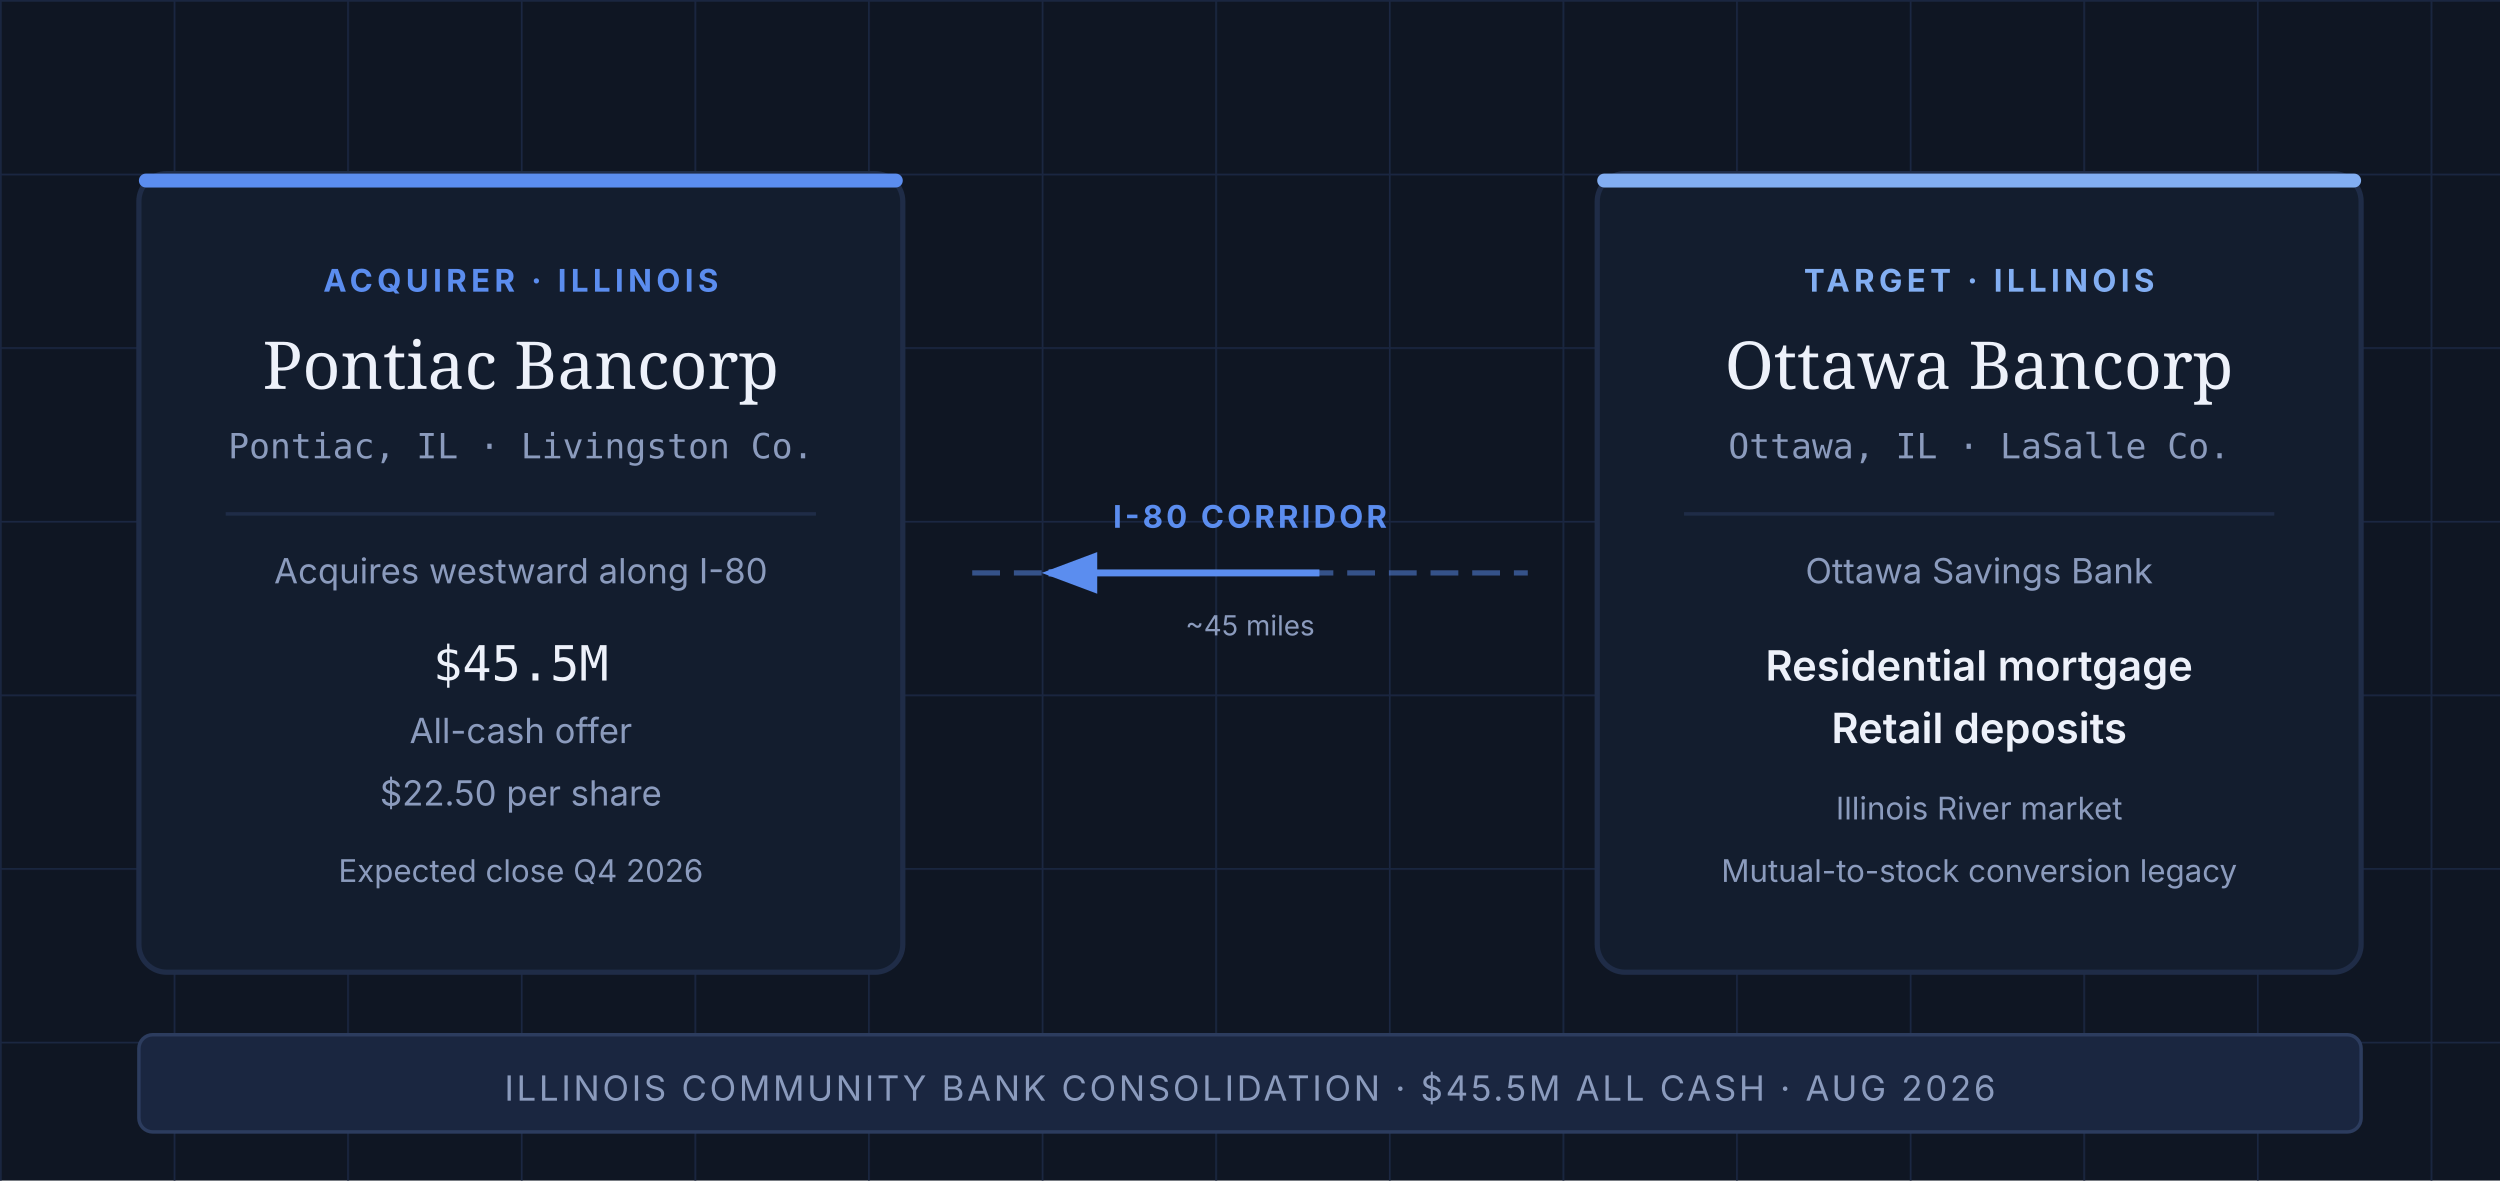
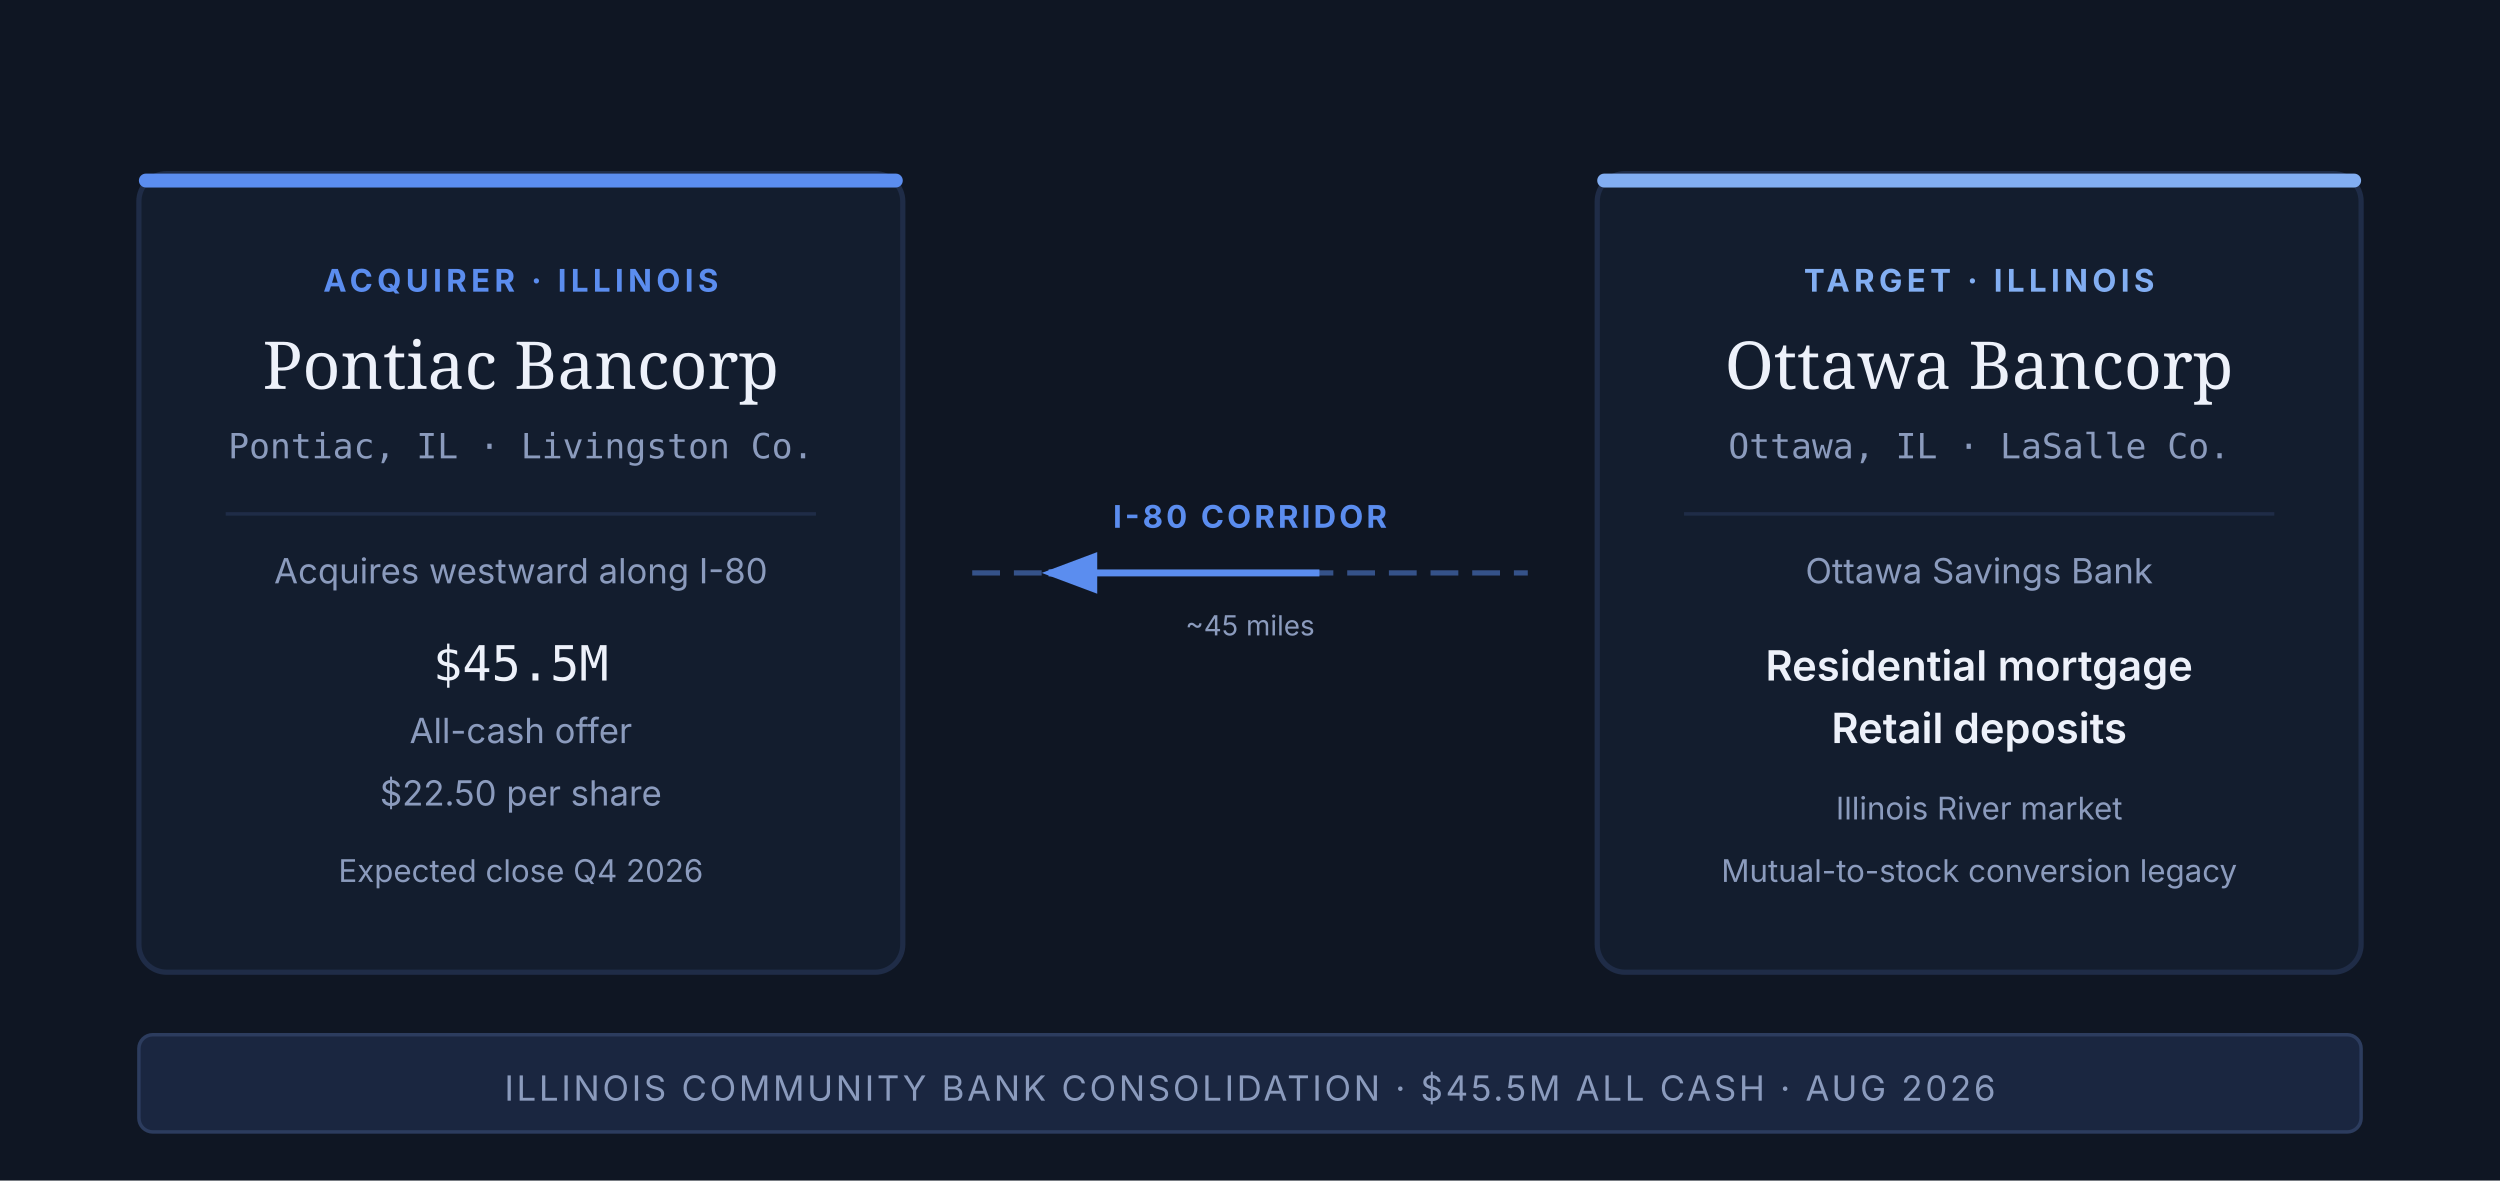
<svg xmlns="http://www.w3.org/2000/svg" viewBox="0 0 720 340" style="width:100%;height:100%;display:block;">
  <rect width="720" height="340" fill="#0f1623" />
  <defs>
-     <pattern id="grid-il" width="50" height="50" patternUnits="userSpaceOnUse">
-       <path d="M50 0L0 0 0 50" fill="none" stroke="#1a2640" stroke-width="1" />
-     </pattern>
    <marker id="arr5" markerWidth="8" markerHeight="6" refX="7" refY="3" orient="auto">
      <path d="M0,0 L8,3 L0,6 Z" fill="#5b8def" />
    </marker>
  </defs>
-   <rect width="720" height="340" fill="url(#grid-il)" />
  <rect x="40" y="50" width="220" height="230" rx="8" fill="#131d2e" stroke="#1f2c47" stroke-width="1.5" />
  <rect x="40" y="50" width="220" height="4" rx="2" fill="#5b8def" />
  <text x="150" y="84" text-anchor="middle" fill="#5b8def" font-family="Inter,sans-serif" font-size="9" letter-spacing="0.14em" font-weight="700">ACQUIRER · ILLINOIS</text>
  <text x="150" y="112" text-anchor="middle" fill="#edf1fa" font-family="DM Serif Display,Georgia,serif" font-size="19">Pontiac Bancorp</text>
  <text x="150" y="132" text-anchor="middle" fill="#8b9bbd" font-family="JetBrains Mono,monospace" font-size="10">Pontiac, IL · Livingston Co.</text>
  <line x1="65" y1="148" x2="235" y2="148" stroke="#1f2c47" stroke-width="1" />
  <text x="150" y="168" text-anchor="middle" fill="#8b9bbd" font-family="Inter,sans-serif" font-size="10">Acquires westward along I-80</text>
  <text x="150" y="196" text-anchor="middle" fill="#edf1fa" font-family="JetBrains Mono,monospace" font-size="14" font-weight="500">$45.5M</text>
  <text x="150" y="214" text-anchor="middle" fill="#8b9bbd" font-family="Inter,sans-serif" font-size="10">All-cash offer</text>
  <text x="150" y="232" text-anchor="middle" fill="#8b9bbd" font-family="Inter,sans-serif" font-size="10">$22.50 per share</text>
  <text x="150" y="254" text-anchor="middle" fill="#8b9bbd" font-family="Inter,sans-serif" font-size="9">Expected close Q4 2026</text>
  <line x1="280" y1="165" x2="440" y2="165" stroke="#5b8def" stroke-width="1.5" stroke-dasharray="8 4" opacity="0.5" />
  <text x="360" y="152" text-anchor="middle" fill="#5b8def" font-family="Inter,sans-serif" font-size="9" font-weight="700" letter-spacing="0.1em">I-80 CORRIDOR</text>
  <line x1="380" y1="165" x2="302" y2="165" stroke="#5b8def" stroke-width="2" marker-end="url(#arr5)" />
  <text x="360" y="183" text-anchor="middle" fill="#8b9bbd" font-family="Inter,sans-serif" font-size="8">~45 miles</text>
  <rect x="460" y="50" width="220" height="230" rx="8" fill="#131d2e" stroke="#1f2c47" stroke-width="1.5" />
  <rect x="460" y="50" width="220" height="4" rx="2" fill="#82aef2" />
  <text x="570" y="84" text-anchor="middle" fill="#82aef2" font-family="Inter,sans-serif" font-size="9" letter-spacing="0.14em" font-weight="700">TARGET · ILLINOIS</text>
  <text x="570" y="112" text-anchor="middle" fill="#edf1fa" font-family="DM Serif Display,Georgia,serif" font-size="19">Ottawa Bancorp</text>
  <text x="570" y="132" text-anchor="middle" fill="#8b9bbd" font-family="JetBrains Mono,monospace" font-size="10">Ottawa, IL · LaSalle Co.</text>
  <line x1="485" y1="148" x2="655" y2="148" stroke="#1f2c47" stroke-width="1" />
  <text x="570" y="168" text-anchor="middle" fill="#8b9bbd" font-family="Inter,sans-serif" font-size="10">Ottawa Savings Bank</text>
  <text x="570" y="196" text-anchor="middle" fill="#edf1fa" font-family="Inter,sans-serif" font-size="12" font-weight="600">Residential mortgage</text>
  <text x="570" y="214" text-anchor="middle" fill="#edf1fa" font-family="Inter,sans-serif" font-size="12" font-weight="600">Retail deposits</text>
  <text x="570" y="236" text-anchor="middle" fill="#8b9bbd" font-family="Inter,sans-serif" font-size="9">Illinois River market</text>
  <text x="570" y="254" text-anchor="middle" fill="#8b9bbd" font-family="Inter,sans-serif" font-size="9">Mutual-to-stock conversion legacy</text>
  <rect x="40" y="298" width="640" height="28" rx="4" fill="#1a2640" stroke="#2c3c5e" />
  <text x="360" y="317" text-anchor="middle" fill="#8b9bbd" font-family="Inter,sans-serif" font-size="10" letter-spacing="0.08em">ILLINOIS COMMUNITY BANK CONSOLIDATION · $45.5M ALL CASH · AUG 2026</text>
</svg>
